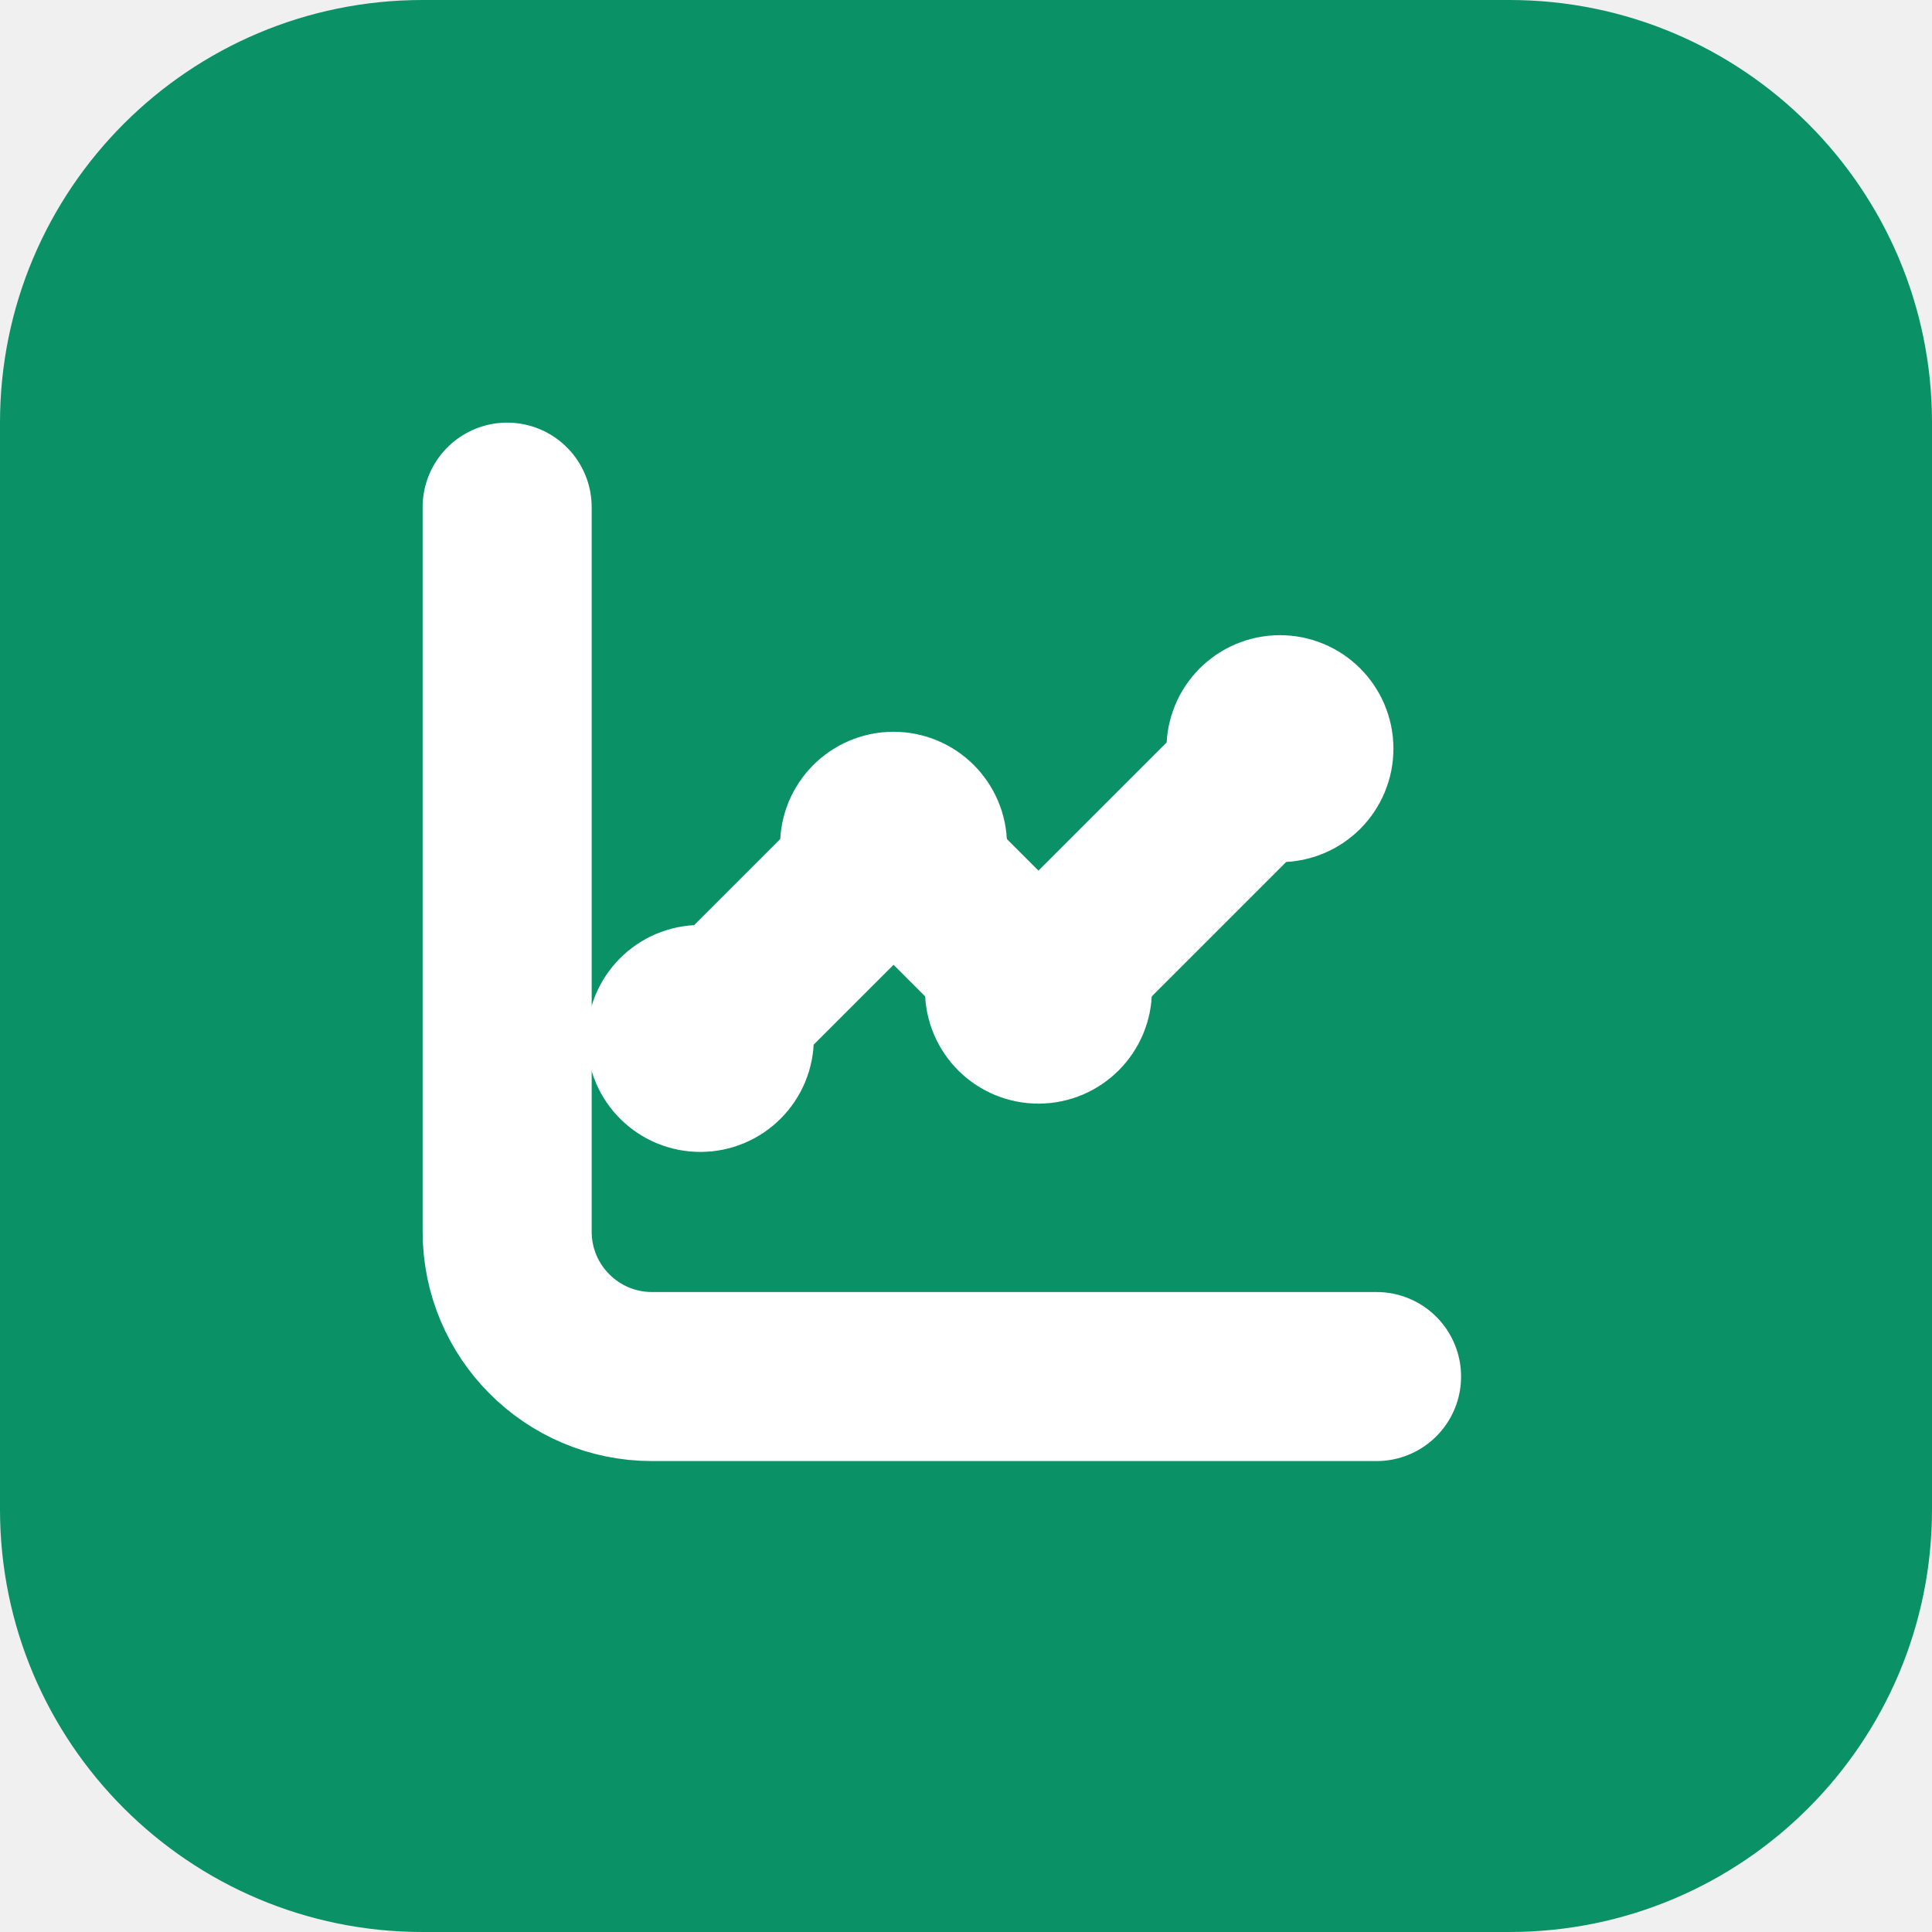
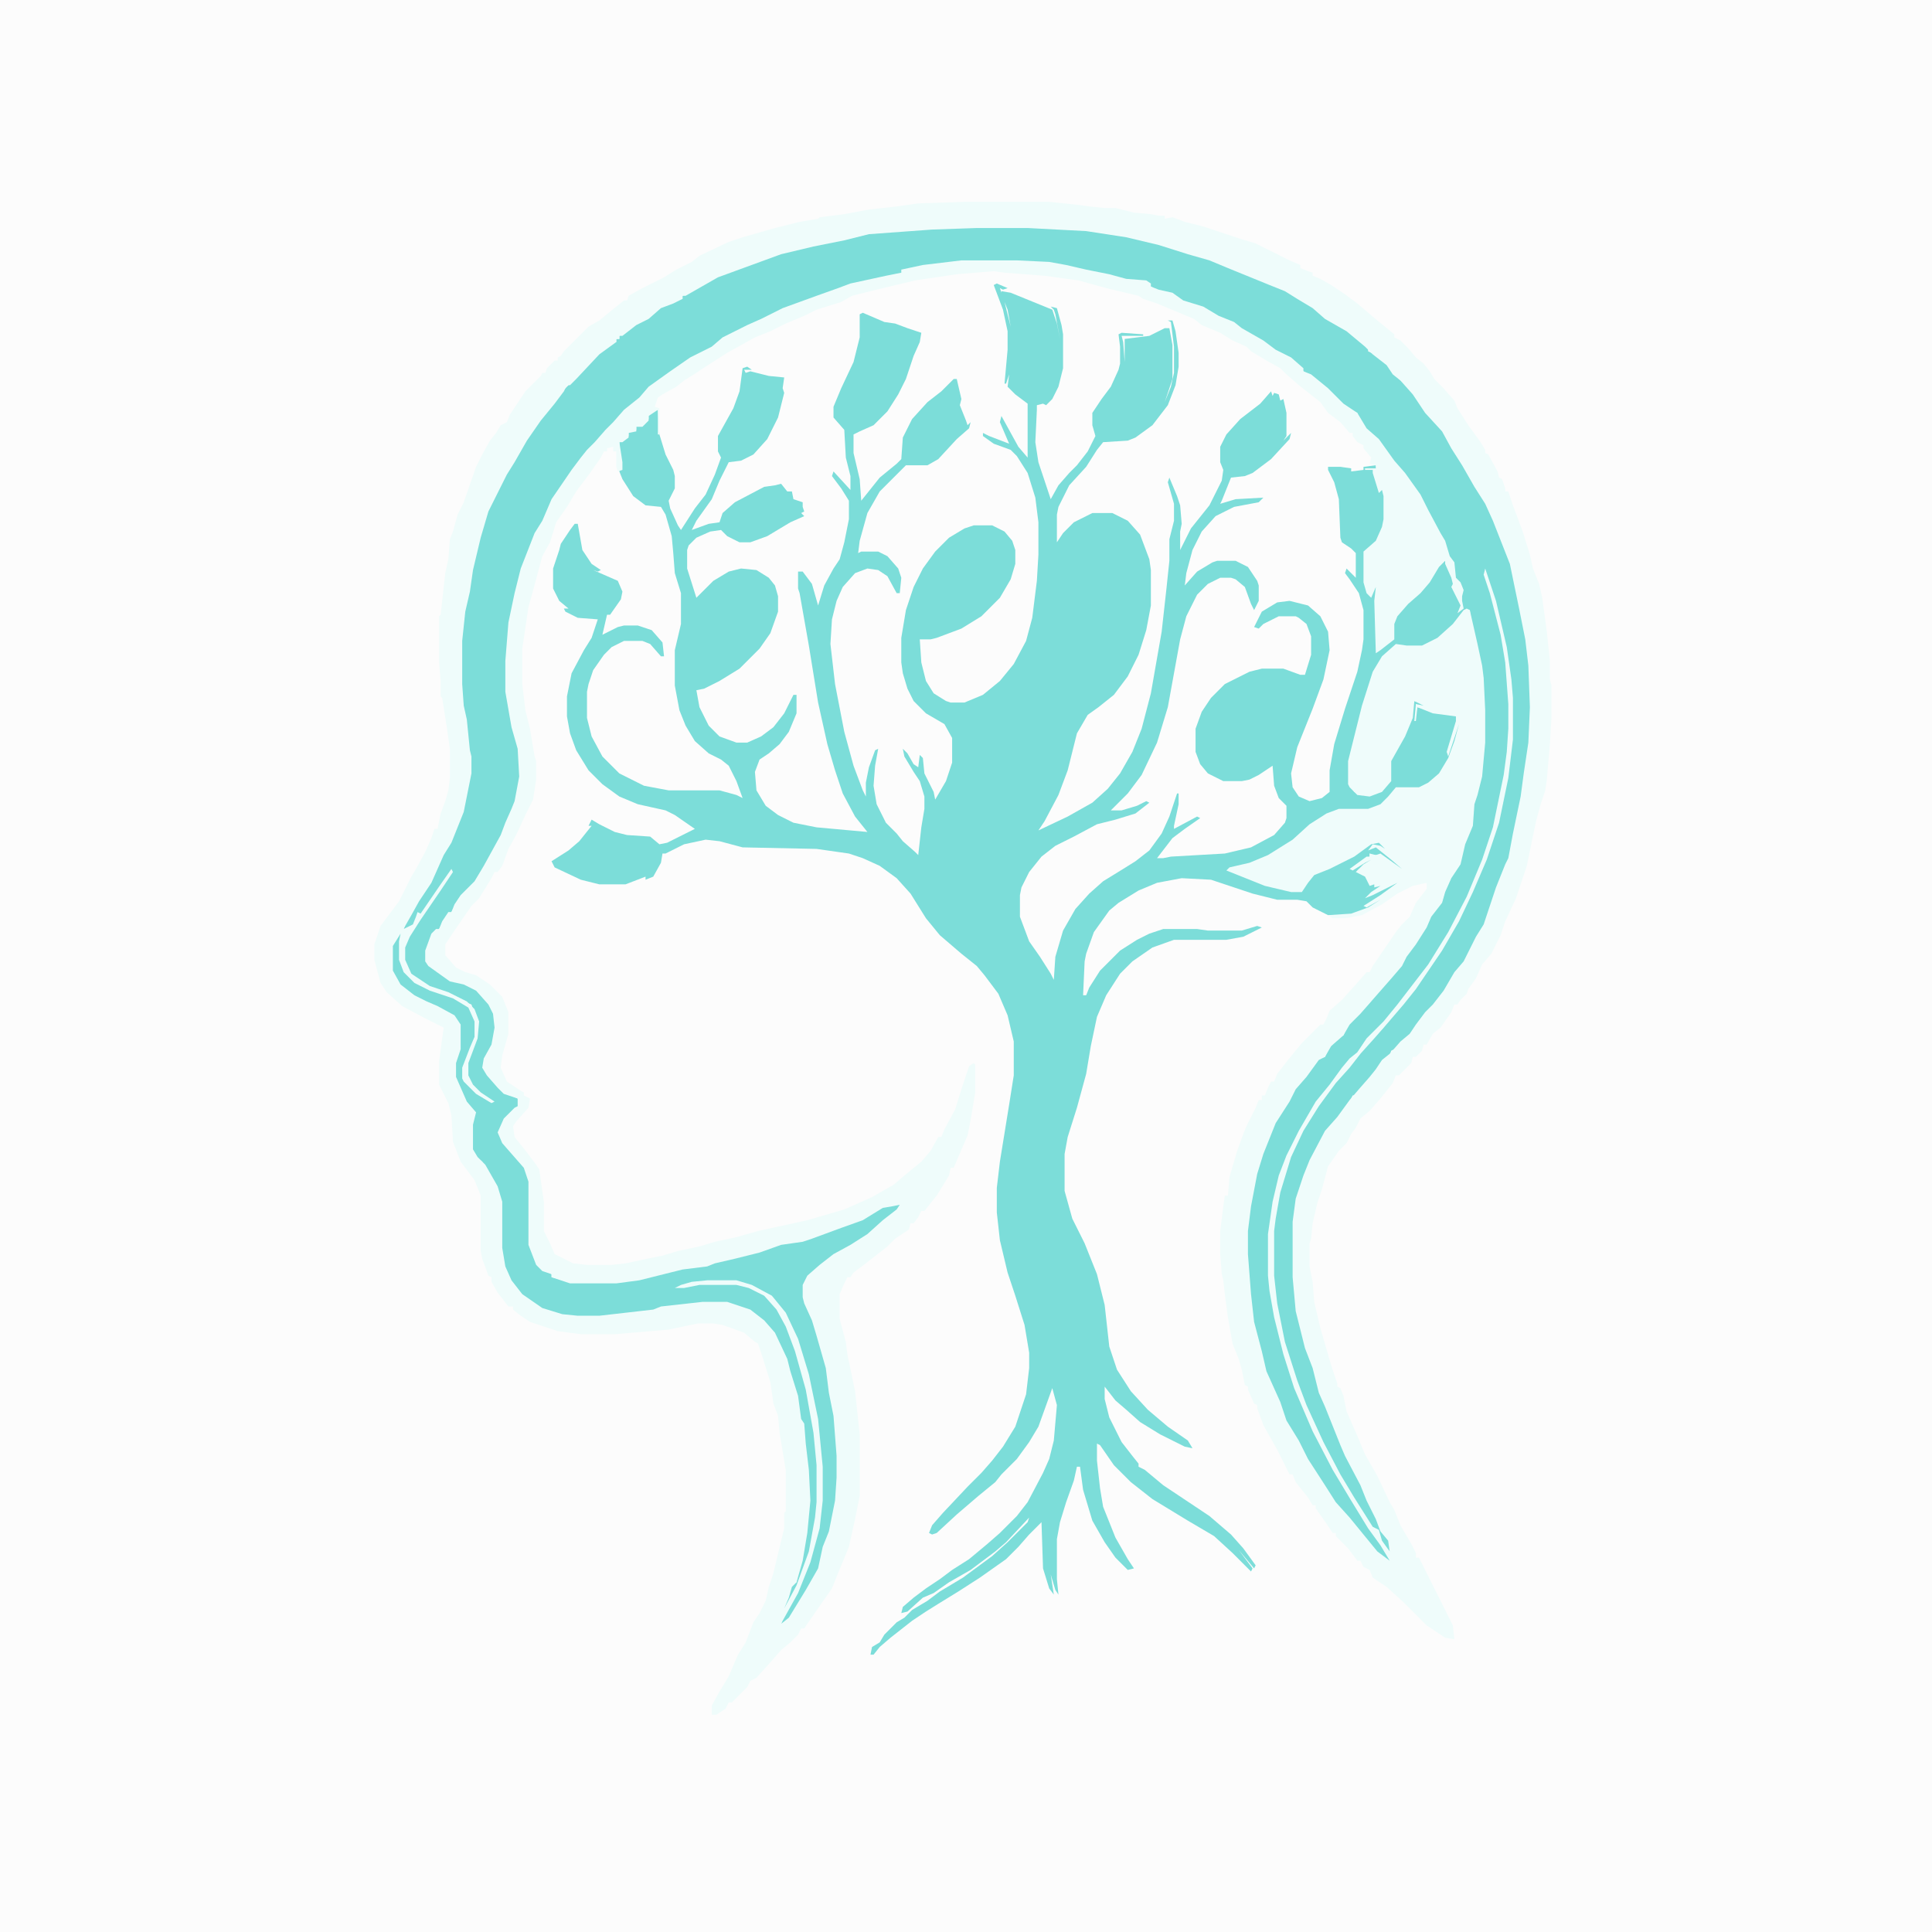
- <svg xmlns="http://www.w3.org/2000/svg" viewBox="0 0 64 64" width="64" height="64">
-   <rect width="64" height="64" rx="14" fill="#0a9165" />
-   <g fill="none" stroke="#ffffff" stroke-width="3.5" stroke-linecap="round" stroke-linejoin="round" transform="translate(12 12) scale(1.6)">
-     <path d="M3 3v15a3 3 0 0 0 3 3h15" />
-     <path d="M7 14l4-4 3 3 5-5" />
-     <circle cx="7" cy="14" r="0.6" fill="#ffffff" />
-     <circle cx="11" cy="10" r="0.6" fill="#ffffff" />
-     <circle cx="14" cy="13" r="0.6" fill="#ffffff" />
-     <circle cx="19" cy="8" r="0.6" fill="#ffffff" />
-   </g>
+ <svg xmlns="http://www.w3.org/2000/svg" version="1.1" viewBox="0 0 1254 1254" width="1254" height="1254">
+   <path transform="translate(0)" d="m0 0h1254v1254h-1254z" fill="#FCFCFC" />
+   <path transform="translate(634,147)" d="m0 0h33l38 2 30 5 24 6 12 4 16 5 27 11 16 7 7 3 13 8 6 4 7 6 14 8 11 10v2l4 2 10 8 5 7 8 7 10 14 7 8 7 9 5 10 6 9 5 9 8 13 4 7 14 35 6 29 4 20 2 20 1 30-2 25-3 17-3 21-5 23-2 8-5 12-7 20-4 11-6 10-8 15-6 7-7 12-9 11-4 4-6 8-5 6-5 5-4 2-1 3-6 5-5 8-7 7-4 6h-2l-2 4-11 15-5 6-11 21-7 21-2 15v36l2 22 6 24 7 19 3 12 5 12 8 20 3 7 12 23 5 13 5 9 3 7 3 3 1 8-5-5-3-4-1-6-4-2-15-24-12-21-14-29-8-21-8-25-3-13-3-21-1-9v-29l3-21 7-24 7-16 6-11 11-16 9-11 9-10 7-9 12-13 9-11 10-12 22-33 13-24 11-25 6-16 6-21 4-21 3-25v-27l-3-26-5-25-7-25-2-4 7 23 6 26 2 17 1 18v16l-2 23-5 28-5 19-8 23-9 20-11 21-12 19-8 10-12 16-13 15-9 9-6 9-5 4-6 8-13 17-8 13-10 18-6 15-4 14-3 17-1 10v27l3 22 6 25 6 20 8 20 11 24 13 24 13 21 12 18 7 10-1 2-9-7-9-11-13-15-8-10-11-18-8-13-6-12-5-8-5-15-7-15-6-25-2-7-3-26-1-18v-15l3-21 3-16 6-18 6-15 10-16 6-10 9-10 4-6 4-1 2-5 7-8 3-1 2-5 7-8 7-7 6-8 8-8 4-6 5-6 4-8 5-6 6-9 4-9 6-7 2-7 5-12 4-5 4-16 4-9 1-14 4-13 2-16 1-11v-21l-1-21-3-18-4-16-1-10-4 1-9 11-9 8-9 4h-10l-7-1-8 7-6 10-8 26-8 32v15l3 5 5 2 9-1 6-4 3-4v-13l12-22 2-6 1-9 1-2 6 2 4 3-5-1-4-2v6l1-4 10 3 15 2 1 4-5 18 7-21 1 3-7 22-5 9-7 8-6 4-3 1h-15l-7 9-7 4-4 1h-19l-12 5-10 8-11 9-15 9-17 6-6 1 8 4 18 7 14 3h7l6-9 6-4 10-4 15-8 9-7 5 1 5 6-4-2-2-2-5 1 3-1 11 9 8 6-2 1-11-8-5-2h-3l-2-1v2l-12 8 9-5 2-2 3 1-10 7 6 4 3 5 4-1v2l4-1-4 4-6 4 18-10 2 1-16 12-3 2 7-4 2 1-10 6-11 4h-15l-10-5-4-4-6-1h-13l-16-4-27-9-19-1-16 3-12 5-13 8-6 5-10 14-5 14-1 5-1 22h2l2-5 7-11 13-13 11-7 8-4 9-3h22l7 1h22l10-3 3 1-12 6-11 2h-34l-14 5-13 9-8 8-9 14-6 14-4 19-3 18-6 22-6 19-2 11v24l5 18 8 16 8 20 5 20 3 27 5 15 9 14 11 12 13 11 13 9 3 5-5-1-16-8-13-8-9-8-7-6-7-9v8l3 12 8 16 7 9 4 5v2l4 2 12 10 30 20 14 12 8 9 8 11-1 2-10-12 9 12-1 2-12-12-12-11-17-10-23-14-14-11-11-11-9-13-2-1v11l2 18 2 12 8 20 8 14 4 6-4 1-8-8-7-10-8-14-6-20-2-15h-2l-2 9-5 14-4 13-2 11v26l1 10-2-3-3-10 2 13-3-4-4-13-1-30-8 8-7 8-8 8-17 12-14 9-13 8-8 5-9 6-14 11-7 6-4 5h-2l1-5 5-3 3-5 8-8 5-3 5-5 10-6 8-6 15-9 19-14 10-9 13-13 1-3-15 16-7 6-16 12-14 8-10 7-7 3-10 9-4 1 1-4 7-6 8-6 9-6 8-6 11-7 12-10 8-7 11-11 7-9 10-19 4-9 3-12 2-23-3-11-9 25-6 10-8 11-10 10-4 5-11 9-14 12-13 12-3 1-2-1 2-5 7-8 16-17 9-9 7-8 7-9 8-13 7-21 2-17v-10l-3-18-6-19-5-15-5-21-2-18v-16l2-17 6-37 3-19v-22l-4-17-6-14-9-12-5-6-10-8-14-12-9-11-10-16-9-10-11-8-11-5-9-3-21-3-48-1-15-4-9-1-14 3-12 6h-2l-1 6-5 9-5 2v-2l-13 5h-17l-12-3-17-8-2-4 11-7 7-6 8-10h-2l2-4 5 3 10 5 8 2 15 1 6 5 5-1 18-9-13-9-6-3-18-4-12-5-11-8-9-9-8-13-4-11-2-11v-13l3-15 8-15 5-8 4-12-13-1-8-4-1-2h3l-6-5-4-8v-13l4-12 1-4 6-9 3-4h2l3 17 6 9 6 4-2 1-3-1 16 7 3 7-1 5-7 10h-2l-3 13 10-5 4-1h9l9 3 7 8 1 9h-2l-7-8-5-2h-12l-8 4-5 5-7 10-3 9-1 5v17l3 12 7 13 11 11 16 8 16 3h33l11 3 4 2-4-11-5-10-5-4-8-4-9-8-6-10-4-10-3-16v-23l4-17v-20l-4-13-1-13-1-11-4-14-3-5-10-1-8-6-7-11-2-5 1-6-1-5v-8l6-4v-3l5-1v-3l5-1 3-3v-3l4-3h2l1 16 4 13 5 10 1 4v8l-4 8 1 5 5 11 2 3 9-14 7-9 6-13 4-11-2-4v-10l10-18 4-11 2-15 3-1 3 2h-5l1 2 3-1 12 3 10 1-1 7 1 3-4 16-7 14-9 10-8 4-8 1-6 12-5 12-10 14-3 6 11-4 7-1 2-6 8-7 19-10 7-1 4-1 4 5h3l1 5 6 2v3l1 3-2 1 2 2-9 4-15 9-11 4h-7l-8-4-4-4-7 1-9 4-5 5-1 3v12l6 19 11-11 10-6 8-2 10 1 8 5 4 5 2 7v10l-5 14-7 10-13 13-13 8-10 5-5 1 2 11 6 12 7 7 11 4h7l9-4 8-6 7-9 6-12h2v12l-5 12-6 8-7 6-6 4-3 8 1 12 6 10 8 6 10 5 15 3 33 3-8-10-8-15-5-15-5-17-6-27-6-37-6-34-1-3v-11h3l6 8 4 14 4-13 6-11 4-6 3-11 3-15v-12l-5-8-6-8 1-3 11 12v-9l-3-12-1-18-7-8v-7l5-12 8-17 4-16v-15l2-1 14 6 7 1 8 3 9 3-1 6-4 9-5 15-5 10-7 11-9 9-9 4-4 2v12l4 17 1 14 12-15 11-9 3-3 1-14 6-12 10-11 9-7 8-8h2l3 13-1 4 4 10 1 3 2-2-1 4-8 7-12 13-7 4h-14l-17 17-8 14-5 18-1 8 2-1h11l6 3 7 8 2 6-1 10h-2l-6-11-6-4-7-1-8 3-8 9-4 9-3 12-1 16 3 26 6 31 6 22 6 16 2 4v-9l2-10 4-11 2-1-2 11-1 13 2 12 6 12 7 7 4 5 8 7 2 2 2-18 2-12v-8l-3-10-4-6-6-10-1-5 3 3 4 7 3 2 1-8 2 2 1 10 6 12 1 5 7-12 4-12v-16l-5-9-12-7-8-8-4-8-3-10-1-7v-16l3-18 5-15 6-12 8-11 9-9 10-6 6-2h12l8 4 5 6 2 6v9l-3 10-7 12-12 12-13 8-16 6-4 1h-7l1 15 3 12 5 8 8 5 3 1h9l12-5 11-9 9-11 8-15 4-15 3-24 1-17v-21l-2-16-5-16-7-11-4-4-11-4-7-5v-2l4 2 13 5-6-14 1-4 11 20 6 7v-33-2l-8-6-5-5 1-8-2 6h-1l2-22v-12l-3-14-6-16 2-1 7 3-3 1-2-1 3 9 4 16-2-11-4-10v-2l6 1 27 11 3 9 2 10-3-16-1-3-2-2 4 1 3 11 1 6v22l-3 12-4 8-4 4-2-1-4 1v3l-1 21 2 13 8 24 5-9 7-8 5-5 7-9 5-10-2-7v-8l6-9 6-8 5-11 1-4v-11l-1-8 2-1 14 1v1h-14l1 4 1 13v-15l16-2 10-5h3l2 11v22l-5 15 4-10 2-9v-17l-2-16-2-1h3l2 7 2 14v9l-2 12-5 13-10 13-11 8-5 2-16 1-4 5-7 11-11 12-7 14-1 5v18l4-6 7-7 12-6h13l10 5 8 9 6 16 1 7v23l-3 16-5 16-7 14-9 12-10 8-7 5-7 12-6 24-6 16-9 17-4 6 19-9 16-9 10-9 8-10 8-14 6-15 6-23 7-40 3-27 2-19v-14l3-12v-11l-4-14 1-3 5 12 2 6 1 12-1 5v12l7-14 12-15 8-16 1-7-2-5v-10l4-8 9-10 13-10 7-8 1 3 1-2 3 1 1 4 2-1 2 9v15l-2 3 5-5-1 4-12 13-12 9-5 2-9 1-6 15-1 2 10-3 18-1-3 3-16 3-12 6-9 10-6 12-4 15-1 8 8-9 10-6 3-1h12l8 4 6 9 1 3v10l-3 6-2-4-4-11-6-5-3-1h-7l-8 4-7 7-7 14-4 15-8 44-7 23-10 21-9 12-11 11h7l10-3 6-3 2 1-9 7-13 4-12 3-15 8-12 6-9 7-8 10-5 10-1 5v14l6 16 7 10 7 11 2 4 1-15 5-17 8-14 9-10 9-8 13-8 8-5 9-7 8-11 5-11 5-15h1v7l-3 14v2l15-8 2 1-10 7-8 6-10 13h4l5-1 35-2 17-4 15-8 7-8 1-3v-8l-5-5-3-8-1-13-9 6-6 3-5 1h-12l-10-5-5-6-3-8v-15l4-11 6-9 9-9 16-8 8-2h14l11 4h3l4-13v-12l-3-8-5-4-2-1h-11l-10 5-3 3-3-1 5-10 10-6 8-1 12 3 8 7 5 10 1 12-4 19-7 19-10 25-4 17 1 9 4 6 7 3 8-2 5-4v-14l3-17 7-23 8-24 3-14 1-7v-19l-3-11-6-9-3-4 1-3 6 6v-16l-3-3-6-4-1-3-1-25-3-11-4-8v-2h8l7 1v2l8-1v-2l8-1 1 6-2-4v3l3 9 2-2 2 8v15l-3 10-4 6-6 5v20l3 9 4-8 1 4-1 7 1 33 8-7 2-1v-10l4-8 12-12 5-4 7-11 4-6h2l7 15-1 3 5 12-1 2 1-4-2-6h2l-1-5-2-4-2-2-1-10-4-7-4-11-5-8-4-8-7-13-8-11-7-8-12-16-7-6-4-7v-2l-5-2-12-11-10-9-8-5-4-5-7-5-12-6-8-6-12-7-8-5-10-4-7-4-12-4-5-4-9-2-5-3-3-3-13-1-19-5-17-3-6-2-8-1-21-1h-36l-32 4-6 2-1 2-25 5-14 4-12 5-15 5-15 6-38 19-6 5-15 8-11 8-10 7-12 12-8 6-6 7-5 5-14 16-5 6-11 16-7 12-5 12-4 6-9 24-3 13-4 19-2 25v20l5 27 3 10 1 18-4 20-4 7-3 10-6 10-6 11-6 10-7 8-5 5-4 7-4 4-4 7-5 5-3 9v7l5 5 10 7 11 3 8 5 9 11 2 7-1 10-2 8-5 9 1 6 4 6 8 8 9 4 1 5-10 9-3 9 3 6 8 9 7 9 2 7v41l5 13 5 4 4 2v2l12 3h30l19-3 12-3 17-4 11-1 12-4 15-3 16-5 5-2 18-3 15-6 18-6 12-7 6-3h6l3-1-2 4-8 7-11 9-9 6-8 5-6 3-10 8-7 6-2 5v8l3 9 5 11 8 30 2 16 2 11 2 26v14l-2 22-4 17-4 9-2 11-13 23-8 11-4 2 2-6 9-16 8-21 5-19 2-18v-22l-3-31-6-29-7-23-8-17-9-11-17-8-5-1h-19l-13 2-2 1 10-2h24l13 4 8 6 8 10 8 18 5 16 5 19 5 31 1 14v24l-3 23-4 15-8 20-7 13-1-3 4-8 2-7 3-1 1-8 3-11 3-21 1-14-2-29-1-9-1-11-2-3-2-15-5-16-4-13-8-15-7-7-9-5-12-4h-16l-27 3-5 2-35 4h-14l-13-2-12-4-13-10-7-9-4-11-1-9v-30l-3-10-9-16-5-4-2-4v-16l2-8-7-9-6-14v-9l3-9v-16l-4-6-12-6-12-5-7-6-5-4-4-8v-16l5-8 2-1-1 6v12l4 9 8 7 15 6 11 4 7 5 4 9v10l-7 16-1 4v7l7 8 9 6-1-1-8-6-4-6-1-3v-8l6-16 1-11-3-8-1-3-5-2-12-6-10-3-13-9-4-9v-8l7-14 13-18 7-11 1-2-12 17-5 7-2-1-1 6-3 3-5 1 2-6 4-6 3-6 8-12 8-18 5-8 8-20 5-25v-11l-2-14-2-15-1-4-1-17v-25l2-19 4-18 2-14 6-24 5-13 6-12 8-15 5-8 9-15 9-11 4-5 6-8 17-17 7-8 9-7h2v-2h2v-2l11-8 9-5 9-7 10-4h2v-2l25-14 17-6 25-9 51-11 3-1 41-3z" fill="#7CDDD9" />
+   <path transform="translate(627,131)" d="m0 0h54l19 2 7 1 10 1h7l12 3 11 1 5 1h4v2l5-1 8 3 12 3 24 8 10 3 22 11 7 3v2l5 2 3 1v2l5 2 7 4 9 6 8 6 13 11 11 9v2l4 2 5 5 5 6 5 4 4 5 3 5 5 5 8 9 2 5 7 11 8 11 3 5v2l2 1 6 11 1 4 2 1 2 6v2h2l3 9 6 16 5 16 2 9 4 10 2 9 3 22 2 19v12l1 4v21l-1 17-2 23-1 7-3 9-3 11-6 29-7 21-7 15-3 9-6 12-6 7-4 9-5 7-1 3-4 4-2 3h-2l-2 5-7 10-5 4-4 7h-2l-1 4-4 4h-2l-1 4-8 8h-2l-2 5-8 10-7 8-6 5-3 6-3 4-3 6-5 5-7 10-4 15-3 9-3 13-1 10-1 3v15l2 10 1 13 4 17 7 24 4 12v2l2 1 2 5 2 10 7 16 5 12 8 14 8 17 3 5 4 10 7 12 3 6v3h2l22 44 1 9-6-1-12-8-15-15-11-10-9-6-2-5-4-2-2-4h-2l-6-8-8-8v-2h-2l-4-6-7-10v-2h-2l-3-5-8-10-2-5h-2l-8-16-9-16-4-11v-2l-2-1-4-9v-2l-2-1-2-10-2-7-4-10-3-17-2-15-1-9-1-4-1-13v-15l2-16 1-7h2l1-12 5-17 4-11 2-5 6-12 2-5h2v-3h2l2-5 2-4h2l2-5 7-9 9-11 12-12h2l2-4 2-5 8-7 9-10 7-8h2l2-4 15-22 4-5 5-5 4-9 7-9v-4l-9 2-10 5-10 7-13 7-11 2h-8l-3-2 15-1 11-4 8-5-9 5-2-1 11-7 11-8-16 8-5 2 4-4 6-4-4 1v-2l-3 1-3-6-6-3 5-5 5-3-4 2-8 5-2-1 11-8h2v-2l4 1 3-1 14 10-7-6-10-8-5 2 3-4 5 1 3 2-4-4-5 1-11 8-16 8-10 4-4 5-4 6h-7l-17-4-25-10 2-2 13-3 12-5 16-10 11-10 11-7 8-3h19l8-3 5-5 5-6h15l6-3 7-6 6-10 4-11 3-11-7 21-1-3 6-20v-3l-15-2-10-4-1 9h-1l1-11 5 1-6-3-1 11-5 12-9 16v13l-6 7-8 3-8-1-5-5-1-2v-15l9-36 7-22 6-10 9-8 7 1h10l10-5 10-9 7-9 2-1 2 1 5 22 3 14 1 8 1 21v21l-2 22-3 12-2 6-1 14-5 12-3 13-6 9-4 9-2 7-7 9-3 7-7 11-6 8-3 6-6 7-21 24-7 7-4 7-8 7-4 7-4 2-8 11-7 8-4 8-9 14-8 20-4 13-4 21-2 16v15l2 26 2 18 5 19 3 13 9 20 4 12 8 13 6 12 11 17 7 11 9 10 18 22 8 6-6-10-8-11-11-18-12-20-13-25-12-28-7-22-6-24-3-17-1-10v-27l3-21 4-17 5-13 8-16 11-19 9-11 8-11 5-6 5-4 6-9 11-11 9-11 20-26 13-21 12-23 10-24 7-21 7-34 2-15 1-15v-16l-2-27-3-18-7-27-4-12 1-4 7 21 7 30 3 21 1 12v27l-3 25-6 29-8 24-9 21-9 19-11 19-17 25-8 10-12 14-7 8-9 10-7 9-9 10-11 15-10 16-8 17-7 23-3 17-1 8v29l2 18 5 25 8 25 6 16 11 24 11 21 9 15 12 19 4 2 2 7 5 7-1-7-5-6-3-8-6-12-4-10-10-19-3-7-10-25-4-9-4-16-5-13-6-24-2-22v-36l2-15 5-15 4-10 10-19 8-9 8-11 6-7 7-8 4-5 4-6 5-4 7-8 6-5 4-6 6-8 5-5 7-9 7-12 6-7 8-16 5-8 8-24 6-15 2-4 3-16 5-24 2-15 3-20 1-23-1-27-2-17-4-20-6-29-11-28-5-11-7-11-8-14-7-11-6-11-11-12-8-12-8-9-5-4-4-6-9-7-5-5-12-10-14-8-8-7-10-6-8-5-10-4-27-11-12-5-14-4-19-6-21-5-26-4-38-2h-33l-29 1-41 3-16 4-20 4-21 5-41 15-21 12h-2v2l-6 3-8 3-8 7-8 4-9 7h-2v2h-2v2l-11 8-15 16-4 4h-2l-2 4-6 8-9 11-9 13-8 14-5 8-12 24-5 17-5 21-2 14-3 13-2 19v28l1 14 2 9 2 20 1 4v11l-5 25-8 20-5 8-8 18-8 12-5 9-4 7-1 2 6-3 2-5 1-3 2 1 13-19 7-10 1 2-8 12-13 19-7 11-3 7v8l4 9 12 8 12 4 12 6 5 5 3 8-1 11-6 16v8l3 6 5 5 9 6-2 1-10-6-8-8-1-2v-7l5-13 3-7v-10l-4-9-10-6-15-5-10-5-7-7-3-8v-12l1-5-5 8v16l5 9 9 7 8 4 7 3 11 6 4 6v16l-3 9v9l7 16 6 7-2 8v16l3 5 5 5 8 14 3 10v30l2 12 4 9 7 9 13 9 13 4 10 1h14l35-4 5-2 27-3h16l15 5 9 7 7 8 8 17 2 8 5 16 2 15 2 3 1 13 2 17 1 20-2 21-3 18-4 14-3 3-2 7-3 7 8-15 8-22 4-22 1-10v-24l-2-21-5-28-7-25-6-16-6-11-8-9-10-5-8-2h-24l-10 2h-6l4-2 7-2 10-1h19l10 3 13 7 9 11 8 17 7 23 6 29 3 31v22l-2 18-6 22-8 20-10 18-1 2 5-4 11-18 8-14 3-14 4-10 4-20 1-15v-14l-2-26-3-15-2-16-6-21-3-10-5-11-1-4v-8l3-6 8-7 9-7 11-6 11-7 10-9 9-7 2-3-5 1-6 1-13 8-14 5-19 7-6 2-14 2-14 5-16 4-13 3-5 2-16 2-28 7-15 2h-30l-12-4v-2l-6-2-4-4-5-13v-41l-3-9-14-16-3-7 4-9 7-7 2-1v-5l-9-3-4-4-7-8-3-5 1-6 5-9 2-11-1-9-3-6-8-9-8-4-9-2-14-10-2-3v-7l4-11 3-3h2l2-5 4-6h2l2-5 4-6 9-9 6-10 11-20 3-8 4-9 2-5 3-16-1-18-4-14-4-23v-20l2-25 4-19 4-16 9-23 5-8 6-14 13-19 6-8 4-5 5-5 7-8 5-5 7-8 10-8 6-7 14-10 13-9 14-7 7-6 16-8 9-4 14-7 22-8 14-5 8-3 23-5 10-2v-2l14-3 25-3h36l21 1 11 2 13 3 15 3 11 3 13 1 3 2v2l5 2 9 2 7 5 13 4 10 6 10 4 5 4 14 8 8 6 10 5 8 7v2l5 2 11 9 10 10 9 6 6 10 8 7 10 14 7 8 10 14 5 10 8 15 3 5 3 10 3 4 1 10 3 3 2 5-1 4v3l1 5-4 3 2-5-6-12 1-2-1-4-4-9v-2l-4 4-6 10-6 7-8 7-7 8-2 5v10l-9 7-3 2-1-34 1-9-3 7-3-3-2-7v-20l8-7 4-9 1-5v-15l-1-4-2 2-4-13v-2h-5v-1h6 1v-2l-4-1 1-4-5-6v-2l-4-2-3-4v-2h-2l-6-7-8-6-5-7-14-11-8-7-4-4-9-5-10-6-3-3-9-4-8-5-12-5-5-4-24-10-9-3-3-2-21-5-18-5-22-3-26-2-7-1-24 2-27 4-25 6-16 4-7 4-16 5-8 4-12 5-10 5-10 4-18 10-14 9-6 4-8 5-5 4-9 5-3 2-2 6 3 1v17h-1v-16l-6 4v3l-4 4h-4v3l-5 1v3l-4 3h-2l2 13v5l-3 1-1-3v-10h-2v-3l-4 1v2h-2l-2 4-7 10-9 12-6 10-7 10-4 13-5 9-7 26-2 7-4 27v23l2 17 3 12 3 18 1 3v12l-2 13-5 10-6 13-5 9-4 11-3 4h-2l-2 4-8 13-5 5-11 16-6 9v7l7 8 6 3 7 2 9 6 8 8 4 10v14l-4 14-1 8 4 9 9 6 2 1v2l4 2-1 6-8 9-2 3 1 7 8 10 6 8 2 3 3 21v19l4 8 3 7 12 6 9 1h16l9-1 14-3 10-2 10-3 14-3 10-3 14-3 14-4 32-7 24-7 18-8 14-8 7-6 11-9 6-7 5-9h2l2-5 7-13 4-13 5-15 3-2 1 1v18l-3 18-2 10-9 21h-2l-1 5-8 13-8 10h-2l-2 4-3 4h-2l-1 4-9 6-5 5-14 11-8 6-2 3h-2l-2 4-3 7v16l4 15 1 8 5 24 3 28v40l-3 15-4 18-7 17-4 10-7 10-9 13-2 3h-2l-2 4-5 5-6 5-7 8-9 10-4 2-2 4-10 10h-2l-2 4-6 4h-3v-6l5-9 6-10 6-14 5-8 5-13 4-6 4-8 2-9 3-9 6-25 1-4v-10l1-1v-27l-4-24-1-11-3-8-2-14-6-19-2-6-2-1-7-6-14-5-6-1h-10l-19 4-35 3h-22l-15-2-18-6-6-4-5-4v-2h-3l-7-9-4-7v-3l-2-1-4-11-1-5v-36l-4-10-9-12-5-13-1-17-2-8-6-12v-15l2-15 1-7-12-6-15-8-10-9-4-6-4-15v-10l4-12 12-16 8-16 3-5 6-11 4-9 2-6h2l2-10 3-8 2-7 1-8v-19l-2-14-3-19-1-1v-10l-1-12v-30l1-1 3-27 2-9 1-13 2-5 3-11 4-8 8-23 4-8 5-9 4-5 3-5 4-2 2-5 10-15 10-10 1-2h2l1-3 5-5h2v-2l2-1 2-3 16-16 7-4 11-9 5-4h2l1-3 9-5 14-7 8-5 10-5 5-4 19-9 9-3 21-6 16-4 12-2 1-1 16-2 16-3 18-2 14-2z" fill="#EFFCFB" />
</svg>
